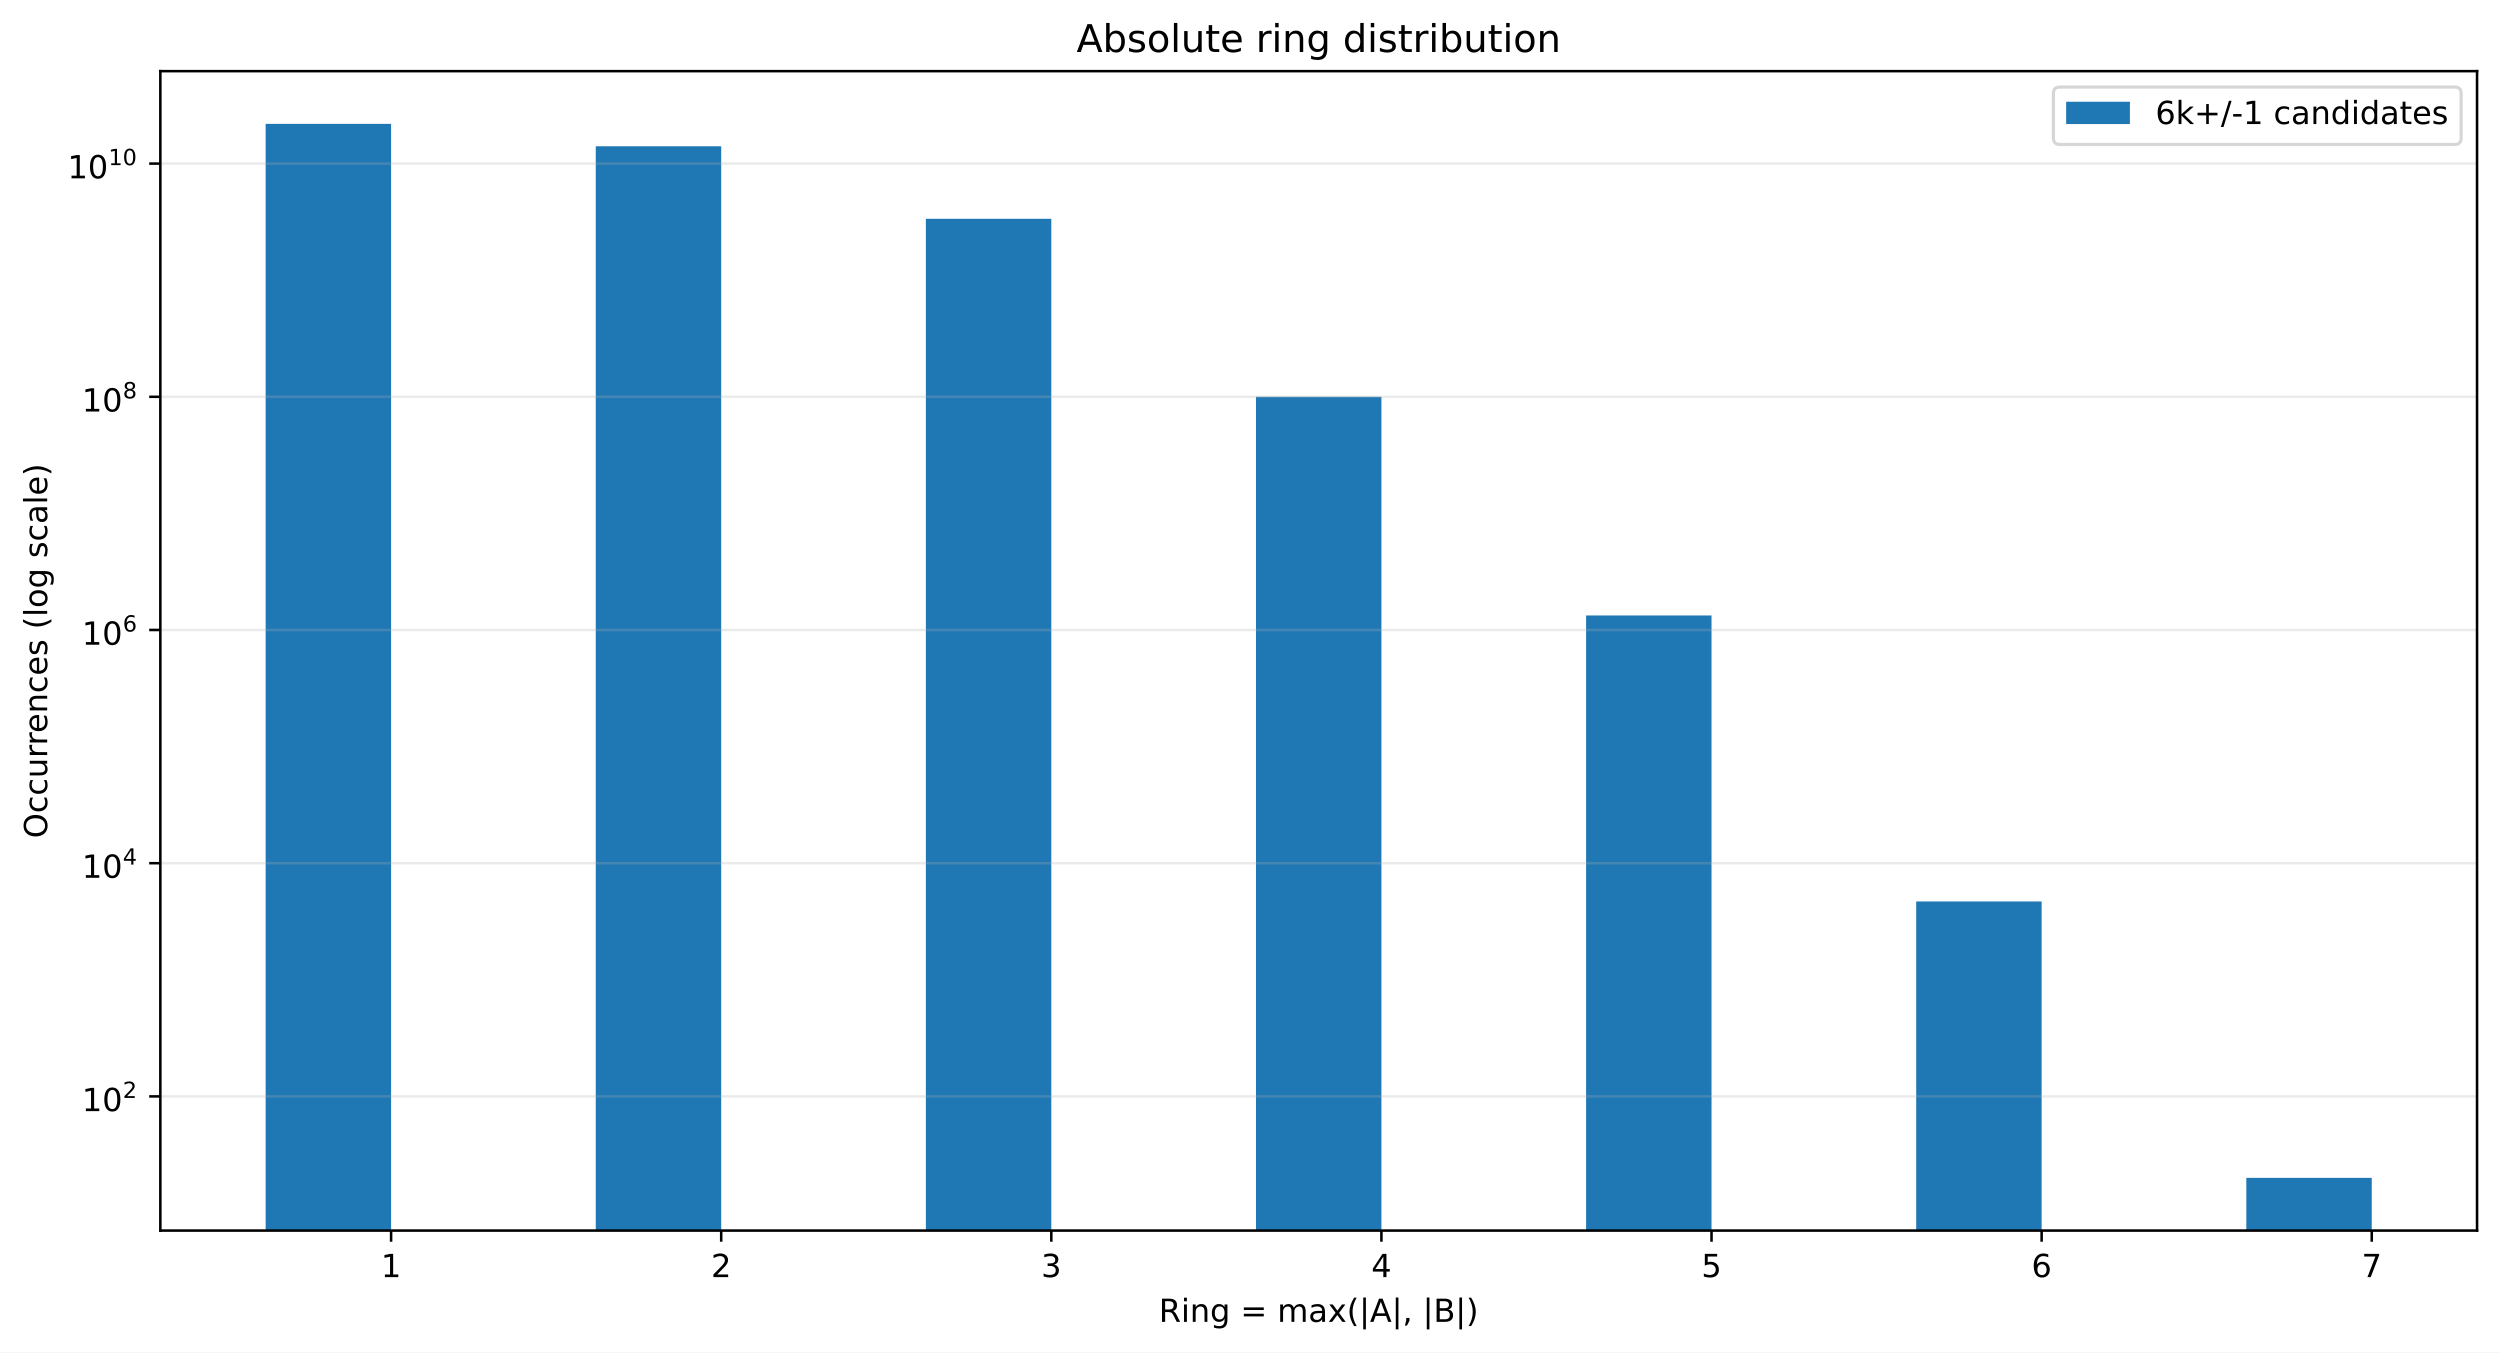
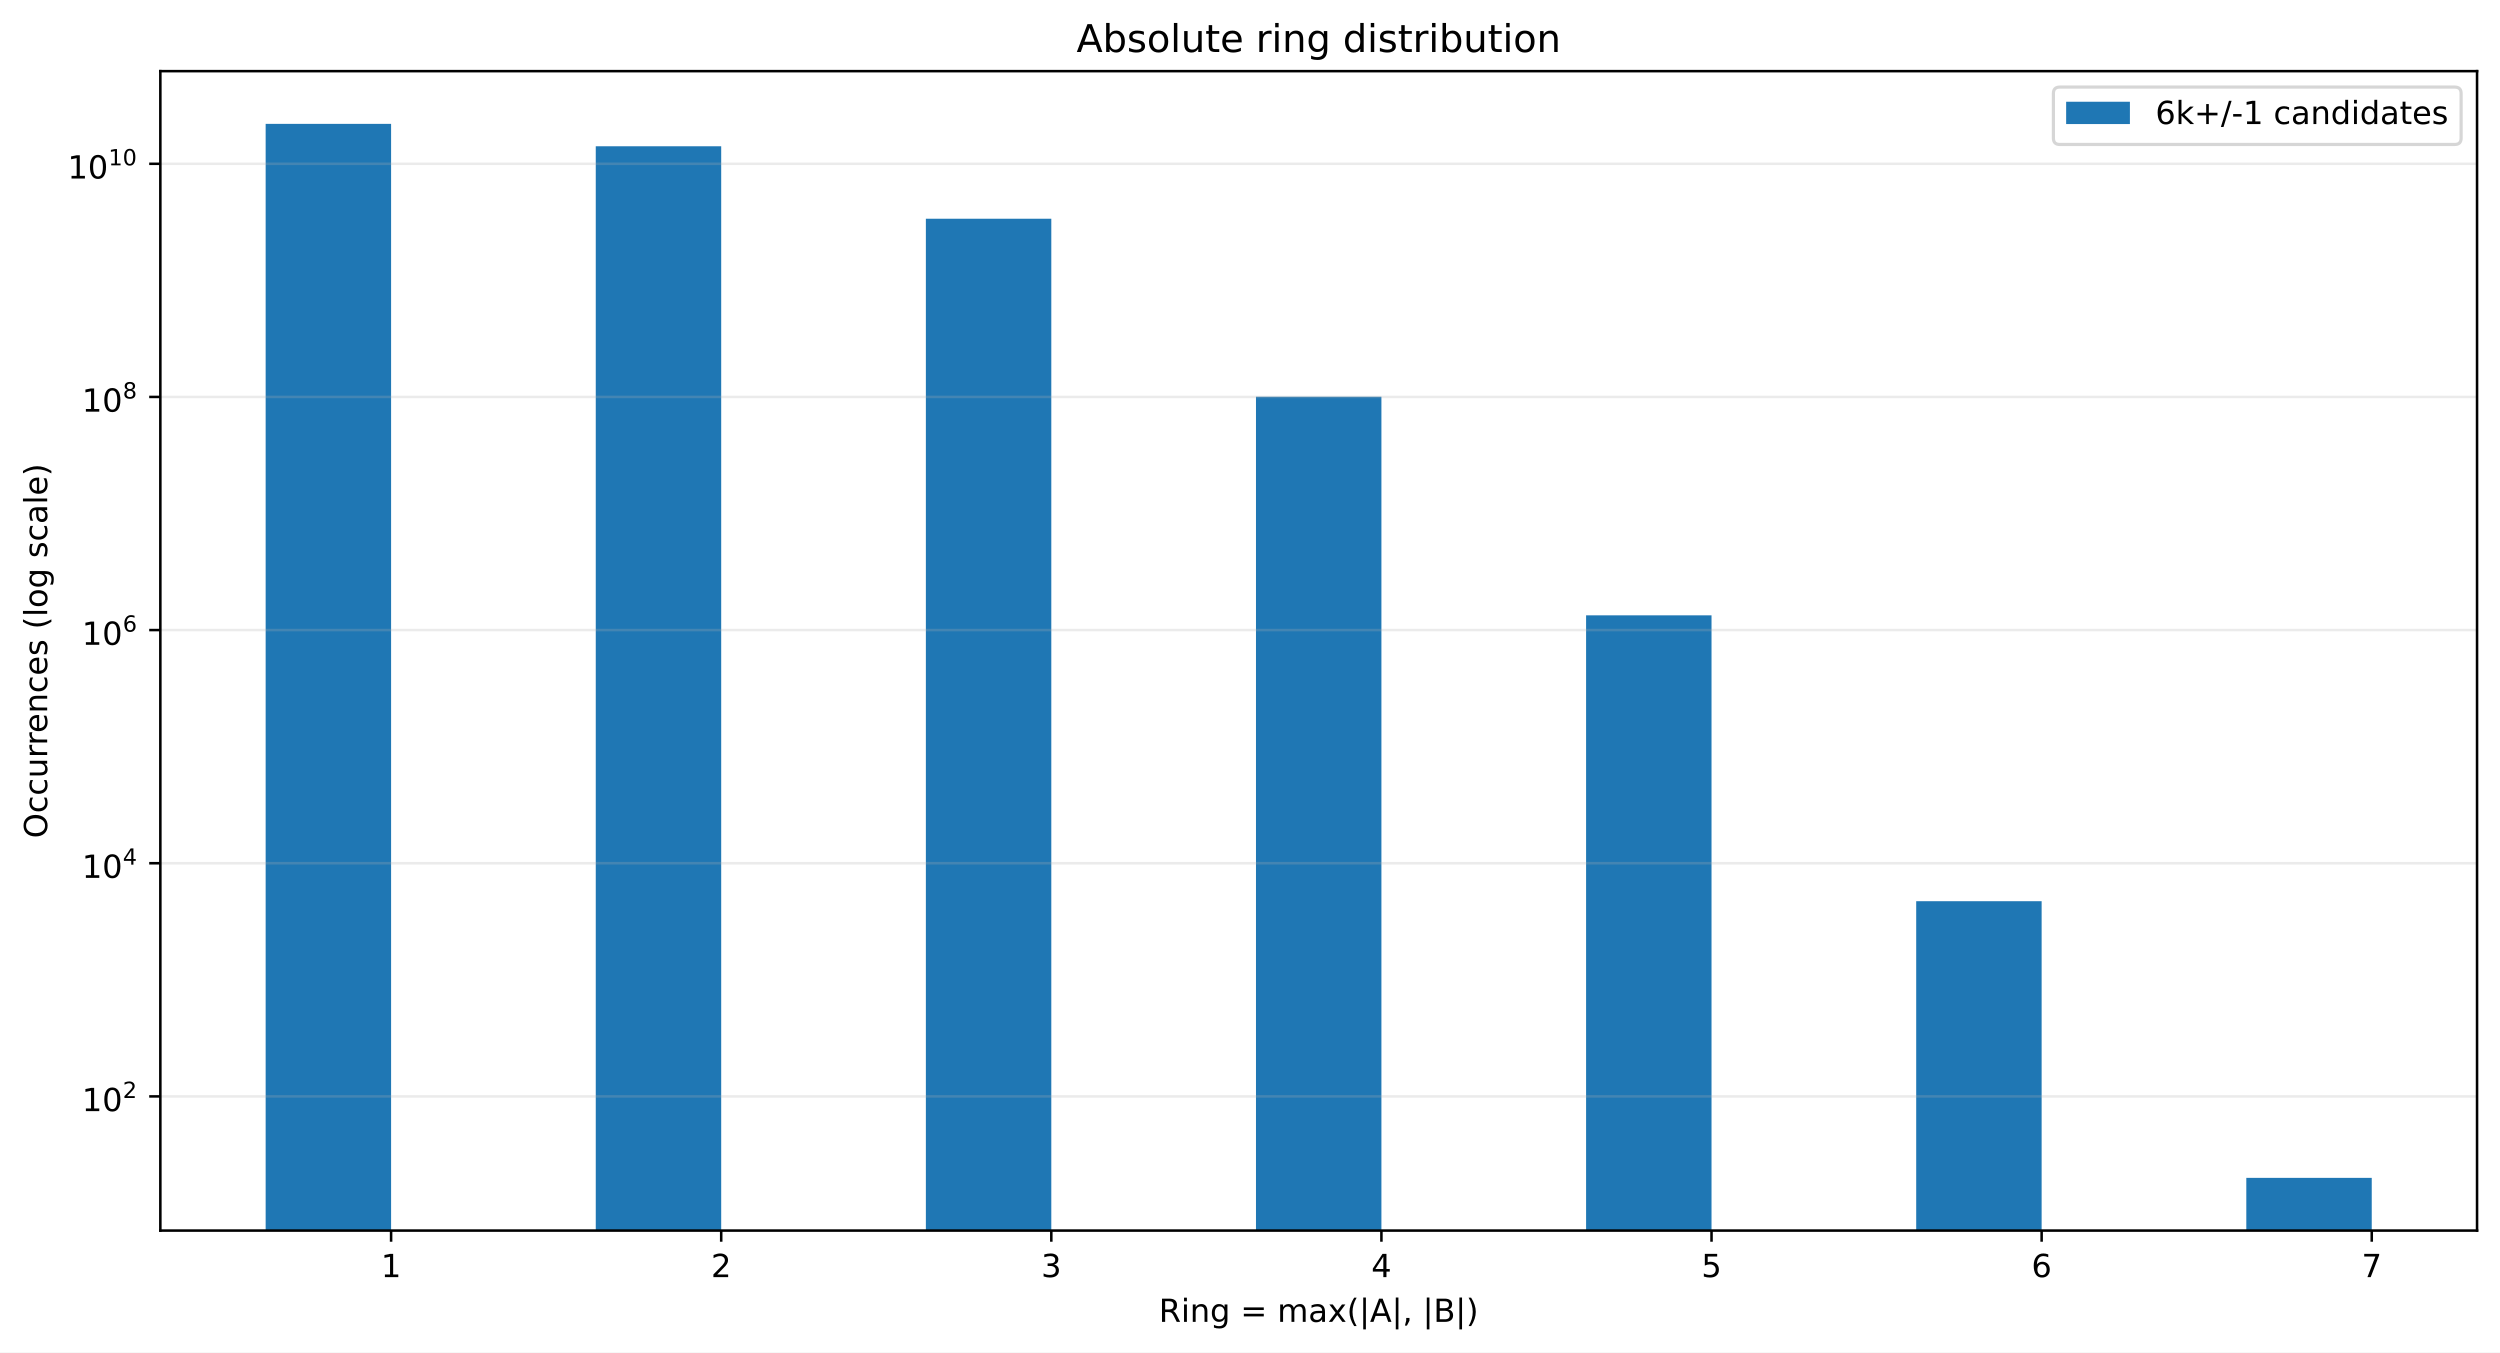
<svg xmlns="http://www.w3.org/2000/svg" xmlns:xlink="http://www.w3.org/1999/xlink" width="784.258pt" height="424.28pt" viewBox="0 0 784.258 424.28" version="1.1">
  <defs>
    <style type="text/css">*{stroke-linejoin: round; stroke-linecap: butt}</style>
  </defs>
  <g id="figure_1">
    <g id="patch_1">
      <path d="M 0 424.28  L 784.258 424.28  L 784.258 0  L 0 0  z " style="fill: #ffffff" />
    </g>
    <g id="axes_1">
      <g id="patch_2">
        <path d="M 50.301 386.036  L 777.058 386.036  L 777.058 22.318  L 50.301 22.318  z " style="fill: #ffffff" />
      </g>
      <g id="patch_3">
-         <path d="M 83.335 36994.843  L 122.687 36994.843  L 122.687 38.851  L 83.335 38.851  z " clip-path="url(#p3f83697d21)" style="fill: #1f77b4" />
+         <path d="M 83.335 36987.705  L 122.687 36987.705  L 122.687 38.851  L 83.335 38.851  z " clip-path="url(#pe55d9a1b47)" style="fill: #1f77b4" />
      </g>
      <g id="patch_4">
-         <path d="M 186.891 36994.843  L 226.243 36994.843  L 226.243 45.891  L 186.891 45.891  z " clip-path="url(#p3f83697d21)" style="fill: #1f77b4" />
+         <path d="M 186.891 36987.705  L 226.243 36987.705  L 226.243 45.89  L 186.891 45.89  z " clip-path="url(#pe55d9a1b47)" style="fill: #1f77b4" />
      </g>
      <g id="patch_5">
-         <path d="M 290.448 36994.843  L 329.799 36994.843  L 329.799 68.631  L 290.448 68.631  z " clip-path="url(#p3f83697d21)" style="fill: #1f77b4" />
+         <path d="M 290.448 36987.705  L 329.799 36987.705  L 329.799 68.625  L 290.448 68.625  z " clip-path="url(#pe55d9a1b47)" style="fill: #1f77b4" />
      </g>
      <g id="patch_6">
-         <path d="M 394.004 36994.843  L 433.355 36994.843  L 433.355 124.469  L 394.004 124.469  z " clip-path="url(#p3f83697d21)" style="fill: #1f77b4" />
+         <path d="M 394.004 36987.705  L 433.355 36987.705  L 433.355 124.452  L 394.004 124.452  z " clip-path="url(#pe55d9a1b47)" style="fill: #1f77b4" />
      </g>
      <g id="patch_7">
-         <path d="M 497.56 36994.843  L 536.912 36994.843  L 536.912 193.07  L 497.56 193.07  z " clip-path="url(#p3f83697d21)" style="fill: #1f77b4" />
+         <path d="M 497.56 36987.705  L 536.912 36987.705  L 536.912 193.041  L 497.56 193.041  z " clip-path="url(#pe55d9a1b47)" style="fill: #1f77b4" />
      </g>
      <g id="patch_8">
-         <path d="M 601.116 36994.843  L 640.468 36994.843  L 640.468 282.785  L 601.116 282.785  z " clip-path="url(#p3f83697d21)" style="fill: #1f77b4" />
+         <path d="M 601.116 36987.705  L 640.468 36987.705  L 640.468 282.704  L 601.116 282.704  z " clip-path="url(#pe55d9a1b47)" style="fill: #1f77b4" />
      </g>
      <g id="patch_9">
-         <path d="M 704.673 36994.843  L 744.024 36994.843  L 744.024 369.503  L 704.673 369.503  z " clip-path="url(#p3f83697d21)" style="fill: #1f77b4" />
+         <path d="M 704.673 36987.705  L 744.024 36987.705  L 744.024 369.503  L 704.673 369.503  z " clip-path="url(#pe55d9a1b47)" style="fill: #1f77b4" />
      </g>
      <g id="matplotlib.axis_1">
        <g id="xtick_1">
          <g id="line2d_1">
            <defs>
-               <path id="m440bbb9c25" d="M 0 0  L 0 3.5  " style="stroke: #000000; stroke-width: 0.8" />
+               <path id="m98abae262b" d="M 0 0  L 0 3.5  " style="stroke: #000000; stroke-width: 0.8" />
            </defs>
            <g>
-               <use xlink:href="#m440bbb9c25" x="122.687" y="386.036" style="stroke: #000000; stroke-width: 0.8" />
+               <use xlink:href="#m98abae262b" x="122.687" y="386.036" style="stroke: #000000; stroke-width: 0.8" />
            </g>
          </g>
          <g id="text_1">
            <g transform="translate(119.5053 400.6334) scale(0.1 -0.1)">
              <defs>
                <path id="DejaVuSans-14" d="M 794 531  L 1825 531  L 1825 4091  L 703 3866  L 703 4441  L 1819 4666  L 2450 4666  L 2450 531  L 3481 531  L 3481 0  L 794 0  L 794 531  z " transform="scale(0.015625)" />
              </defs>
              <use xlink:href="#DejaVuSans-14" />
            </g>
          </g>
        </g>
        <g id="xtick_2">
          <g id="line2d_2">
            <g>
-               <use xlink:href="#m440bbb9c25" x="226.243" y="386.036" style="stroke: #000000; stroke-width: 0.8" />
+               <use xlink:href="#m98abae262b" x="226.243" y="386.036" style="stroke: #000000; stroke-width: 0.8" />
            </g>
          </g>
          <g id="text_2">
            <g transform="translate(223.0616 400.6334) scale(0.1 -0.1)">
              <defs>
                <path id="DejaVuSans-15" d="M 1228 531  L 3431 531  L 3431 0  L 469 0  L 469 531  Q 828 903 1448 1529  Q 2069 2156 2228 2338  Q 2531 2678 2651 2914  Q 2772 3150 2772 3378  Q 2772 3750 2511 3984  Q 2250 4219 1831 4219  Q 1534 4219 1204 4116  Q 875 4013 500 3803  L 500 4441  Q 881 4594 1212 4672  Q 1544 4750 1819 4750  Q 2544 4750 2975 4387  Q 3406 4025 3406 3419  Q 3406 3131 3298 2873  Q 3191 2616 2906 2266  Q 2828 2175 2409 1742  Q 1991 1309 1228 531  z " transform="scale(0.015625)" />
              </defs>
              <use xlink:href="#DejaVuSans-15" />
            </g>
          </g>
        </g>
        <g id="xtick_3">
          <g id="line2d_3">
            <g>
-               <use xlink:href="#m440bbb9c25" x="329.799" y="386.036" style="stroke: #000000; stroke-width: 0.8" />
+               <use xlink:href="#m98abae262b" x="329.799" y="386.036" style="stroke: #000000; stroke-width: 0.8" />
            </g>
          </g>
          <g id="text_3">
            <g transform="translate(326.6178 400.6334) scale(0.1 -0.1)">
              <defs>
                <path id="DejaVuSans-16" d="M 2597 2516  Q 3050 2419 3304 2112  Q 3559 1806 3559 1356  Q 3559 666 3084 287  Q 2609 -91 1734 -91  Q 1441 -91 1130 -33  Q 819 25 488 141  L 488 750  Q 750 597 1062 519  Q 1375 441 1716 441  Q 2309 441 2620 675  Q 2931 909 2931 1356  Q 2931 1769 2642 2001  Q 2353 2234 1838 2234  L 1294 2234  L 1294 2753  L 1863 2753  Q 2328 2753 2575 2939  Q 2822 3125 2822 3475  Q 2822 3834 2567 4026  Q 2313 4219 1838 4219  Q 1578 4219 1281 4162  Q 984 4106 628 3988  L 628 4550  Q 988 4650 1302 4700  Q 1616 4750 1894 4750  Q 2613 4750 3031 4423  Q 3450 4097 3450 3541  Q 3450 3153 3228 2886  Q 3006 2619 2597 2516  z " transform="scale(0.015625)" />
              </defs>
              <use xlink:href="#DejaVuSans-16" />
            </g>
          </g>
        </g>
        <g id="xtick_4">
          <g id="line2d_4">
            <g>
-               <use xlink:href="#m440bbb9c25" x="433.355" y="386.036" style="stroke: #000000; stroke-width: 0.8" />
+               <use xlink:href="#m98abae262b" x="433.355" y="386.036" style="stroke: #000000; stroke-width: 0.8" />
            </g>
          </g>
          <g id="text_4">
            <g transform="translate(430.174 400.6334) scale(0.1 -0.1)">
              <defs>
                <path id="DejaVuSans-17" d="M 2419 4116  L 825 1625  L 2419 1625  L 2419 4116  z M 2253 4666  L 3047 4666  L 3047 1625  L 3713 1625  L 3713 1100  L 3047 1100  L 3047 0  L 2419 0  L 2419 1100  L 313 1100  L 313 1709  L 2253 4666  z " transform="scale(0.015625)" />
              </defs>
              <use xlink:href="#DejaVuSans-17" />
            </g>
          </g>
        </g>
        <g id="xtick_5">
          <g id="line2d_5">
            <g>
-               <use xlink:href="#m440bbb9c25" x="536.912" y="386.036" style="stroke: #000000; stroke-width: 0.8" />
+               <use xlink:href="#m98abae262b" x="536.912" y="386.036" style="stroke: #000000; stroke-width: 0.8" />
            </g>
          </g>
          <g id="text_5">
            <g transform="translate(533.7303 400.6334) scale(0.1 -0.1)">
              <defs>
                <path id="DejaVuSans-18" d="M 691 4666  L 3169 4666  L 3169 4134  L 1269 4134  L 1269 2991  Q 1406 3038 1543 3061  Q 1681 3084 1819 3084  Q 2600 3084 3056 2656  Q 3513 2228 3513 1497  Q 3513 744 3044 326  Q 2575 -91 1722 -91  Q 1428 -91 1123 -41  Q 819 9 494 109  L 494 744  Q 775 591 1075 516  Q 1375 441 1709 441  Q 2250 441 2565 725  Q 2881 1009 2881 1497  Q 2881 1984 2565 2268  Q 2250 2553 1709 2553  Q 1456 2553 1204 2497  Q 953 2441 691 2322  L 691 4666  z " transform="scale(0.015625)" />
              </defs>
              <use xlink:href="#DejaVuSans-18" />
            </g>
          </g>
        </g>
        <g id="xtick_6">
          <g id="line2d_6">
            <g>
-               <use xlink:href="#m440bbb9c25" x="640.468" y="386.036" style="stroke: #000000; stroke-width: 0.8" />
+               <use xlink:href="#m98abae262b" x="640.468" y="386.036" style="stroke: #000000; stroke-width: 0.8" />
            </g>
          </g>
          <g id="text_6">
            <g transform="translate(637.2865 400.6334) scale(0.1 -0.1)">
              <defs>
                <path id="DejaVuSans-19" d="M 2113 2584  Q 1688 2584 1439 2293  Q 1191 2003 1191 1497  Q 1191 994 1439 701  Q 1688 409 2113 409  Q 2538 409 2786 701  Q 3034 994 3034 1497  Q 3034 2003 2786 2293  Q 2538 2584 2113 2584  z M 3366 4563  L 3366 3988  Q 3128 4100 2886 4159  Q 2644 4219 2406 4219  Q 1781 4219 1451 3797  Q 1122 3375 1075 2522  Q 1259 2794 1537 2939  Q 1816 3084 2150 3084  Q 2853 3084 3261 2657  Q 3669 2231 3669 1497  Q 3669 778 3244 343  Q 2819 -91 2113 -91  Q 1303 -91 875 529  Q 447 1150 447 2328  Q 447 3434 972 4092  Q 1497 4750 2381 4750  Q 2619 4750 2861 4703  Q 3103 4656 3366 4563  z " transform="scale(0.015625)" />
              </defs>
              <use xlink:href="#DejaVuSans-19" />
            </g>
          </g>
        </g>
        <g id="xtick_7">
          <g id="line2d_7">
            <g>
-               <use xlink:href="#m440bbb9c25" x="744.024" y="386.036" style="stroke: #000000; stroke-width: 0.8" />
+               <use xlink:href="#m98abae262b" x="744.024" y="386.036" style="stroke: #000000; stroke-width: 0.8" />
            </g>
          </g>
          <g id="text_7">
            <g transform="translate(740.8427 400.6334) scale(0.1 -0.1)">
              <defs>
                <path id="DejaVuSans-1a" d="M 525 4666  L 3525 4666  L 3525 4397  L 1831 0  L 1172 0  L 2766 4134  L 525 4134  L 525 4666  z " transform="scale(0.015625)" />
              </defs>
              <use xlink:href="#DejaVuSans-1a" />
            </g>
          </g>
        </g>
        <g id="text_8">
          <g transform="translate(363.5437 414.678) scale(0.1 -0.1)">
            <defs>
              <path id="DejaVuSans-35" d="M 2841 2188  Q 3044 2119 3236 1894  Q 3428 1669 3622 1275  L 4263 0  L 3584 0  L 2988 1197  Q 2756 1666 2539 1819  Q 2322 1972 1947 1972  L 1259 1972  L 1259 0  L 628 0  L 628 4666  L 2053 4666  Q 2853 4666 3247 4331  Q 3641 3997 3641 3322  Q 3641 2881 3436 2590  Q 3231 2300 2841 2188  z M 1259 4147  L 1259 2491  L 2053 2491  Q 2509 2491 2742 2702  Q 2975 2913 2975 3322  Q 2975 3731 2742 3939  Q 2509 4147 2053 4147  L 1259 4147  z " transform="scale(0.015625)" />
              <path id="DejaVuSans-4c" d="M 603 3500  L 1178 3500  L 1178 0  L 603 0  L 603 3500  z M 603 4863  L 1178 4863  L 1178 4134  L 603 4134  L 603 4863  z " transform="scale(0.015625)" />
              <path id="DejaVuSans-51" d="M 3513 2113  L 3513 0  L 2938 0  L 2938 2094  Q 2938 2591 2744 2837  Q 2550 3084 2163 3084  Q 1697 3084 1428 2787  Q 1159 2491 1159 1978  L 1159 0  L 581 0  L 581 3500  L 1159 3500  L 1159 2956  Q 1366 3272 1645 3428  Q 1925 3584 2291 3584  Q 2894 3584 3203 3211  Q 3513 2838 3513 2113  z " transform="scale(0.015625)" />
              <path id="DejaVuSans-4a" d="M 2906 1791  Q 2906 2416 2648 2759  Q 2391 3103 1925 3103  Q 1463 3103 1205 2759  Q 947 2416 947 1791  Q 947 1169 1205 825  Q 1463 481 1925 481  Q 2391 481 2648 825  Q 2906 1169 2906 1791  z M 3481 434  Q 3481 -459 3084 -895  Q 2688 -1331 1869 -1331  Q 1566 -1331 1297 -1286  Q 1028 -1241 775 -1147  L 775 -588  Q 1028 -725 1275 -790  Q 1522 -856 1778 -856  Q 2344 -856 2625 -561  Q 2906 -266 2906 331  L 2906 616  Q 2728 306 2450 153  Q 2172 0 1784 0  Q 1141 0 747 490  Q 353 981 353 1791  Q 353 2603 747 3093  Q 1141 3584 1784 3584  Q 2172 3584 2450 3431  Q 2728 3278 2906 2969  L 2906 3500  L 3481 3500  L 3481 434  z " transform="scale(0.015625)" />
              <path id="DejaVuSans-3" transform="scale(0.015625)" />
              <path id="DejaVuSans-20" d="M 678 2906  L 4684 2906  L 4684 2381  L 678 2381  L 678 2906  z M 678 1631  L 4684 1631  L 4684 1100  L 678 1100  L 678 1631  z " transform="scale(0.015625)" />
              <path id="DejaVuSans-50" d="M 3328 2828  Q 3544 3216 3844 3400  Q 4144 3584 4550 3584  Q 5097 3584 5394 3201  Q 5691 2819 5691 2113  L 5691 0  L 5113 0  L 5113 2094  Q 5113 2597 4934 2840  Q 4756 3084 4391 3084  Q 3944 3084 3684 2787  Q 3425 2491 3425 1978  L 3425 0  L 2847 0  L 2847 2094  Q 2847 2600 2669 2842  Q 2491 3084 2119 3084  Q 1678 3084 1418 2786  Q 1159 2488 1159 1978  L 1159 0  L 581 0  L 581 3500  L 1159 3500  L 1159 2956  Q 1356 3278 1631 3431  Q 1906 3584 2284 3584  Q 2666 3584 2933 3390  Q 3200 3197 3328 2828  z " transform="scale(0.015625)" />
              <path id="DejaVuSans-44" d="M 2194 1759  Q 1497 1759 1228 1600  Q 959 1441 959 1056  Q 959 750 1161 570  Q 1363 391 1709 391  Q 2188 391 2477 730  Q 2766 1069 2766 1631  L 2766 1759  L 2194 1759  z M 3341 1997  L 3341 0  L 2766 0  L 2766 531  Q 2569 213 2275 61  Q 1981 -91 1556 -91  Q 1019 -91 701 211  Q 384 513 384 1019  Q 384 1609 779 1909  Q 1175 2209 1959 2209  L 2766 2209  L 2766 2266  Q 2766 2663 2505 2880  Q 2244 3097 1772 3097  Q 1472 3097 1187 3025  Q 903 2953 641 2809  L 641 3341  Q 956 3463 1253 3523  Q 1550 3584 1831 3584  Q 2591 3584 2966 3190  Q 3341 2797 3341 1997  z " transform="scale(0.015625)" />
              <path id="DejaVuSans-5b" d="M 3513 3500  L 2247 1797  L 3578 0  L 2900 0  L 1881 1375  L 863 0  L 184 0  L 1544 1831  L 300 3500  L 978 3500  L 1906 2253  L 2834 3500  L 3513 3500  z " transform="scale(0.015625)" />
              <path id="DejaVuSans-b" d="M 1984 4856  Q 1566 4138 1362 3434  Q 1159 2731 1159 2009  Q 1159 1288 1364 580  Q 1569 -128 1984 -844  L 1484 -844  Q 1016 -109 783 600  Q 550 1309 550 2009  Q 550 2706 781 3412  Q 1013 4119 1484 4856  L 1984 4856  z " transform="scale(0.015625)" />
              <path id="DejaVuSans-5f" d="M 1344 4891  L 1344 -1509  L 813 -1509  L 813 4891  L 1344 4891  z " transform="scale(0.015625)" />
              <path id="DejaVuSans-24" d="M 2188 4044  L 1331 1722  L 3047 1722  L 2188 4044  z M 1831 4666  L 2547 4666  L 4325 0  L 3669 0  L 3244 1197  L 1141 1197  L 716 0  L 50 0  L 1831 4666  z " transform="scale(0.015625)" />
              <path id="DejaVuSans-f" d="M 750 794  L 1409 794  L 1409 256  L 897 -744  L 494 -744  L 750 256  L 750 794  z " transform="scale(0.015625)" />
              <path id="DejaVuSans-25" d="M 1259 2228  L 1259 519  L 2272 519  Q 2781 519 3026 730  Q 3272 941 3272 1375  Q 3272 1813 3026 2020  Q 2781 2228 2272 2228  L 1259 2228  z M 1259 4147  L 1259 2741  L 2194 2741  Q 2656 2741 2882 2914  Q 3109 3088 3109 3444  Q 3109 3797 2882 3972  Q 2656 4147 2194 4147  L 1259 4147  z M 628 4666  L 2241 4666  Q 2963 4666 3353 4366  Q 3744 4066 3744 3513  Q 3744 3084 3544 2831  Q 3344 2578 2956 2516  Q 3422 2416 3680 2098  Q 3938 1781 3938 1306  Q 3938 681 3513 340  Q 3088 0 2303 0  L 628 0  L 628 4666  z " transform="scale(0.015625)" />
              <path id="DejaVuSans-c" d="M 513 4856  L 1013 4856  Q 1481 4119 1714 3412  Q 1947 2706 1947 2009  Q 1947 1309 1714 600  Q 1481 -109 1013 -844  L 513 -844  Q 928 -128 1133 580  Q 1338 1288 1338 2009  Q 1338 2731 1133 3434  Q 928 4138 513 4856  z " transform="scale(0.015625)" />
            </defs>
            <use xlink:href="#DejaVuSans-35" />
            <use xlink:href="#DejaVuSans-4c" transform="translate(69.48438 0)" />
            <use xlink:href="#DejaVuSans-51" transform="translate(97.26562 0)" />
            <use xlink:href="#DejaVuSans-4a" transform="translate(160.6406 0)" />
            <use xlink:href="#DejaVuSans-3" transform="translate(224.125 0)" />
            <use xlink:href="#DejaVuSans-20" transform="translate(255.9062 0)" />
            <use xlink:href="#DejaVuSans-3" transform="translate(339.7031 0)" />
            <use xlink:href="#DejaVuSans-50" transform="translate(371.4844 0)" />
            <use xlink:href="#DejaVuSans-44" transform="translate(468.8906 0)" />
            <use xlink:href="#DejaVuSans-5b" transform="translate(530.1719 0)" />
            <use xlink:href="#DejaVuSans-b" transform="translate(589.3594 0)" />
            <use xlink:href="#DejaVuSans-5f" transform="translate(628.375 0)" />
            <use xlink:href="#DejaVuSans-24" transform="translate(662.0625 0)" />
            <use xlink:href="#DejaVuSans-5f" transform="translate(730.4688 0)" />
            <use xlink:href="#DejaVuSans-f" transform="translate(764.1562 0)" />
            <use xlink:href="#DejaVuSans-3" transform="translate(795.9375 0)" />
            <use xlink:href="#DejaVuSans-5f" transform="translate(827.7188 0)" />
            <use xlink:href="#DejaVuSans-25" transform="translate(861.4062 0)" />
            <use xlink:href="#DejaVuSans-5f" transform="translate(930.0156 0)" />
            <use xlink:href="#DejaVuSans-c" transform="translate(963.7031 0)" />
          </g>
        </g>
      </g>
      <g id="matplotlib.axis_2">
        <g id="ytick_1">
          <g id="line2d_8">
-             <path d="M 50.301 343.936  L 777.058 343.936  " clip-path="url(#p3f83697d21)" style="fill: none; stroke: #b0b0b0; stroke-opacity: 0.25; stroke-width: 0.8; stroke-linecap: square" />
+             <path d="M 50.301 343.941  L 777.058 343.941  " clip-path="url(#pe55d9a1b47)" style="fill: none; stroke: #b0b0b0; stroke-opacity: 0.25; stroke-width: 0.8; stroke-linecap: square" />
          </g>
          <g id="line2d_9">
            <defs>
-               <path id="m7020643a45" d="M 0 0  L -3.5 0  " style="stroke: #000000; stroke-width: 0.8" />
+               <path id="mfa5c090783" d="M 0 0  L -3.5 0  " style="stroke: #000000; stroke-width: 0.8" />
            </defs>
            <g>
-               <use xlink:href="#m7020643a45" x="50.301" y="343.936" style="stroke: #000000; stroke-width: 0.8" />
+               <use xlink:href="#mfa5c090783" x="50.301" y="343.941" style="stroke: #000000; stroke-width: 0.8" />
            </g>
          </g>
          <g id="text_9">
-             <g transform="translate(25.70078 348.6364) scale(0.1 -0.1)">
+             <g transform="translate(25.70078 348.6414) scale(0.1 -0.1)">
              <defs>
                <path id="DejaVuSans-13" d="M 2034 4250  Q 1547 4250 1301 3770  Q 1056 3291 1056 2328  Q 1056 1369 1301 889  Q 1547 409 2034 409  Q 2525 409 2770 889  Q 3016 1369 3016 2328  Q 3016 3291 2770 3770  Q 2525 4250 2034 4250  z M 2034 4750  Q 2819 4750 3233 4129  Q 3647 3509 3647 2328  Q 3647 1150 3233 529  Q 2819 -91 2034 -91  Q 1250 -91 836 529  Q 422 1150 422 2328  Q 422 3509 836 4129  Q 1250 4750 2034 4750  z " transform="scale(0.015625)" />
              </defs>
              <use xlink:href="#DejaVuSans-14" transform="translate(0 0.746875)" />
              <use xlink:href="#DejaVuSans-13" transform="translate(63.62305 0.746875)" />
              <use xlink:href="#DejaVuSans-15" transform="translate(128.2031 42.04688) scale(0.7)" />
            </g>
          </g>
        </g>
        <g id="ytick_2">
          <g id="line2d_10">
-             <path d="M 50.301 270.781  L 777.058 270.781  " clip-path="url(#p3f83697d21)" style="fill: none; stroke: #b0b0b0; stroke-opacity: 0.25; stroke-width: 0.8; stroke-linecap: square" />
+             <path d="M 50.301 270.8  L 777.058 270.8  " clip-path="url(#pe55d9a1b47)" style="fill: none; stroke: #b0b0b0; stroke-opacity: 0.25; stroke-width: 0.8; stroke-linecap: square" />
          </g>
          <g id="line2d_11">
            <g>
-               <use xlink:href="#m7020643a45" x="50.301" y="270.781" style="stroke: #000000; stroke-width: 0.8" />
+               <use xlink:href="#mfa5c090783" x="50.301" y="270.8" style="stroke: #000000; stroke-width: 0.8" />
            </g>
          </g>
          <g id="text_10">
-             <g transform="translate(25.70078 275.4309) scale(0.1 -0.1)">
+             <g transform="translate(25.70078 275.4501) scale(0.1 -0.1)">
              <use xlink:href="#DejaVuSans-14" transform="translate(0 0.665625)" />
              <use xlink:href="#DejaVuSans-13" transform="translate(63.62305 0.665625)" />
              <use xlink:href="#DejaVuSans-17" transform="translate(128.2031 41.96563) scale(0.7)" />
            </g>
          </g>
        </g>
        <g id="ytick_3">
          <g id="line2d_12">
-             <path d="M 50.301 197.625  L 777.058 197.625  " clip-path="url(#p3f83697d21)" style="fill: none; stroke: #b0b0b0; stroke-opacity: 0.25; stroke-width: 0.8; stroke-linecap: square" />
+             <path d="M 50.301 197.659  L 777.058 197.659  " clip-path="url(#pe55d9a1b47)" style="fill: none; stroke: #b0b0b0; stroke-opacity: 0.25; stroke-width: 0.8; stroke-linecap: square" />
          </g>
          <g id="line2d_13">
            <g>
-               <use xlink:href="#m7020643a45" x="50.301" y="197.625" style="stroke: #000000; stroke-width: 0.8" />
+               <use xlink:href="#mfa5c090783" x="50.301" y="197.659" style="stroke: #000000; stroke-width: 0.8" />
            </g>
          </g>
          <g id="text_11">
-             <g transform="translate(25.70078 202.3254) scale(0.1 -0.1)">
+             <g transform="translate(25.70078 202.3589) scale(0.1 -0.1)">
              <use xlink:href="#DejaVuSans-14" transform="translate(0 0.746875)" />
              <use xlink:href="#DejaVuSans-13" transform="translate(63.62305 0.746875)" />
              <use xlink:href="#DejaVuSans-19" transform="translate(128.2031 42.04688) scale(0.7)" />
            </g>
          </g>
        </g>
        <g id="ytick_4">
          <g id="line2d_14">
-             <path d="M 50.301 124.47  L 777.058 124.47  " clip-path="url(#p3f83697d21)" style="fill: none; stroke: #b0b0b0; stroke-opacity: 0.25; stroke-width: 0.8; stroke-linecap: square" />
+             <path d="M 50.301 124.518  L 777.058 124.518  " clip-path="url(#pe55d9a1b47)" style="fill: none; stroke: #b0b0b0; stroke-opacity: 0.25; stroke-width: 0.8; stroke-linecap: square" />
          </g>
          <g id="line2d_15">
            <g>
-               <use xlink:href="#m7020643a45" x="50.301" y="124.47" style="stroke: #000000; stroke-width: 0.8" />
+               <use xlink:href="#mfa5c090783" x="50.301" y="124.518" style="stroke: #000000; stroke-width: 0.8" />
            </g>
          </g>
          <g id="text_12">
-             <g transform="translate(25.70078 129.1699) scale(0.1 -0.1)">
+             <g transform="translate(25.70078 129.2177) scale(0.1 -0.1)">
              <defs>
                <path id="DejaVuSans-1b" d="M 2034 2216  Q 1584 2216 1326 1975  Q 1069 1734 1069 1313  Q 1069 891 1326 650  Q 1584 409 2034 409  Q 2484 409 2743 651  Q 3003 894 3003 1313  Q 3003 1734 2745 1975  Q 2488 2216 2034 2216  z M 1403 2484  Q 997 2584 770 2862  Q 544 3141 544 3541  Q 544 4100 942 4425  Q 1341 4750 2034 4750  Q 2731 4750 3128 4425  Q 3525 4100 3525 3541  Q 3525 3141 3298 2862  Q 3072 2584 2669 2484  Q 3125 2378 3379 2068  Q 3634 1759 3634 1313  Q 3634 634 3220 271  Q 2806 -91 2034 -91  Q 1263 -91 848 271  Q 434 634 434 1313  Q 434 1759 690 2068  Q 947 2378 1403 2484  z M 1172 3481  Q 1172 3119 1398 2916  Q 1625 2713 2034 2713  Q 2441 2713 2670 2916  Q 2900 3119 2900 3481  Q 2900 3844 2670 4047  Q 2441 4250 2034 4250  Q 1625 4250 1398 4047  Q 1172 3844 1172 3481  z " transform="scale(0.015625)" />
              </defs>
              <use xlink:href="#DejaVuSans-14" transform="translate(0 0.746875)" />
              <use xlink:href="#DejaVuSans-13" transform="translate(63.62305 0.746875)" />
              <use xlink:href="#DejaVuSans-1b" transform="translate(128.2031 42.04688) scale(0.7)" />
            </g>
          </g>
        </g>
        <g id="ytick_5">
          <g id="line2d_16">
-             <path d="M 50.301 51.314  L 777.058 51.314  " clip-path="url(#p3f83697d21)" style="fill: none; stroke: #b0b0b0; stroke-opacity: 0.25; stroke-width: 0.8; stroke-linecap: square" />
+             <path d="M 50.301 51.376  L 777.058 51.376  " clip-path="url(#pe55d9a1b47)" style="fill: none; stroke: #b0b0b0; stroke-opacity: 0.25; stroke-width: 0.8; stroke-linecap: square" />
          </g>
          <g id="line2d_17">
            <g>
-               <use xlink:href="#m7020643a45" x="50.301" y="51.314" style="stroke: #000000; stroke-width: 0.8" />
+               <use xlink:href="#mfa5c090783" x="50.301" y="51.376" style="stroke: #000000; stroke-width: 0.8" />
            </g>
          </g>
          <g id="text_13">
-             <g transform="translate(21.20078 56.0144) scale(0.1 -0.1)">
+             <g transform="translate(21.20078 56.07642) scale(0.1 -0.1)">
              <use xlink:href="#DejaVuSans-14" transform="translate(0 0.746875)" />
              <use xlink:href="#DejaVuSans-13" transform="translate(63.62305 0.746875)" />
              <use xlink:href="#DejaVuSans-14" transform="translate(128.2031 42.04688) scale(0.7)" />
              <use xlink:href="#DejaVuSans-13" transform="translate(172.7393 42.04688) scale(0.7)" />
            </g>
          </g>
        </g>
        <g id="text_14">
          <g transform="translate(14.79844 262.9551) rotate(-90) scale(0.1 -0.1)">
            <defs>
              <path id="DejaVuSans-32" d="M 2522 4238  Q 1834 4238 1429 3725  Q 1025 3213 1025 2328  Q 1025 1447 1429 934  Q 1834 422 2522 422  Q 3209 422 3611 934  Q 4013 1447 4013 2328  Q 4013 3213 3611 3725  Q 3209 4238 2522 4238  z M 2522 4750  Q 3503 4750 4090 4092  Q 4678 3434 4678 2328  Q 4678 1225 4090 567  Q 3503 -91 2522 -91  Q 1538 -91 948 565  Q 359 1222 359 2328  Q 359 3434 948 4092  Q 1538 4750 2522 4750  z " transform="scale(0.015625)" />
              <path id="DejaVuSans-46" d="M 3122 3366  L 3122 2828  Q 2878 2963 2633 3030  Q 2388 3097 2138 3097  Q 1578 3097 1268 2742  Q 959 2388 959 1747  Q 959 1106 1268 751  Q 1578 397 2138 397  Q 2388 397 2633 464  Q 2878 531 3122 666  L 3122 134  Q 2881 22 2623 -34  Q 2366 -91 2075 -91  Q 1284 -91 818 406  Q 353 903 353 1747  Q 353 2603 823 3093  Q 1294 3584 2113 3584  Q 2378 3584 2631 3529  Q 2884 3475 3122 3366  z " transform="scale(0.015625)" />
              <path id="DejaVuSans-58" d="M 544 1381  L 544 3500  L 1119 3500  L 1119 1403  Q 1119 906 1312 657  Q 1506 409 1894 409  Q 2359 409 2629 706  Q 2900 1003 2900 1516  L 2900 3500  L 3475 3500  L 3475 0  L 2900 0  L 2900 538  Q 2691 219 2414 64  Q 2138 -91 1772 -91  Q 1169 -91 856 284  Q 544 659 544 1381  z M 1991 3584  L 1991 3584  z " transform="scale(0.015625)" />
              <path id="DejaVuSans-55" d="M 2631 2963  Q 2534 3019 2420 3045  Q 2306 3072 2169 3072  Q 1681 3072 1420 2755  Q 1159 2438 1159 1844  L 1159 0  L 581 0  L 581 3500  L 1159 3500  L 1159 2956  Q 1341 3275 1631 3429  Q 1922 3584 2338 3584  Q 2397 3584 2469 3576  Q 2541 3569 2628 3553  L 2631 2963  z " transform="scale(0.015625)" />
              <path id="DejaVuSans-48" d="M 3597 1894  L 3597 1613  L 953 1613  Q 991 1019 1311 708  Q 1631 397 2203 397  Q 2534 397 2845 478  Q 3156 559 3463 722  L 3463 178  Q 3153 47 2828 -22  Q 2503 -91 2169 -91  Q 1331 -91 842 396  Q 353 884 353 1716  Q 353 2575 817 3079  Q 1281 3584 2069 3584  Q 2775 3584 3186 3129  Q 3597 2675 3597 1894  z M 3022 2063  Q 3016 2534 2758 2815  Q 2500 3097 2075 3097  Q 1594 3097 1305 2825  Q 1016 2553 972 2059  L 3022 2063  z " transform="scale(0.015625)" />
              <path id="DejaVuSans-56" d="M 2834 3397  L 2834 2853  Q 2591 2978 2328 3040  Q 2066 3103 1784 3103  Q 1356 3103 1142 2972  Q 928 2841 928 2578  Q 928 2378 1081 2264  Q 1234 2150 1697 2047  L 1894 2003  Q 2506 1872 2764 1633  Q 3022 1394 3022 966  Q 3022 478 2636 193  Q 2250 -91 1575 -91  Q 1294 -91 989 -36  Q 684 19 347 128  L 347 722  Q 666 556 975 473  Q 1284 391 1588 391  Q 1994 391 2212 530  Q 2431 669 2431 922  Q 2431 1156 2273 1281  Q 2116 1406 1581 1522  L 1381 1569  Q 847 1681 609 1914  Q 372 2147 372 2553  Q 372 3047 722 3315  Q 1072 3584 1716 3584  Q 2034 3584 2315 3537  Q 2597 3491 2834 3397  z " transform="scale(0.015625)" />
              <path id="DejaVuSans-4f" d="M 603 4863  L 1178 4863  L 1178 0  L 603 0  L 603 4863  z " transform="scale(0.015625)" />
              <path id="DejaVuSans-52" d="M 1959 3097  Q 1497 3097 1228 2736  Q 959 2375 959 1747  Q 959 1119 1226 758  Q 1494 397 1959 397  Q 2419 397 2687 759  Q 2956 1122 2956 1747  Q 2956 2369 2687 2733  Q 2419 3097 1959 3097  z M 1959 3584  Q 2709 3584 3137 3096  Q 3566 2609 3566 1747  Q 3566 888 3137 398  Q 2709 -91 1959 -91  Q 1206 -91 779 398  Q 353 888 353 1747  Q 353 2609 779 3096  Q 1206 3584 1959 3584  z " transform="scale(0.015625)" />
            </defs>
            <use xlink:href="#DejaVuSans-32" />
            <use xlink:href="#DejaVuSans-46" transform="translate(78.71875 0)" />
            <use xlink:href="#DejaVuSans-46" transform="translate(133.7031 0)" />
            <use xlink:href="#DejaVuSans-58" transform="translate(188.6875 0)" />
            <use xlink:href="#DejaVuSans-55" transform="translate(252.0625 0)" />
            <use xlink:href="#DejaVuSans-55" transform="translate(291.4219 0)" />
            <use xlink:href="#DejaVuSans-48" transform="translate(330.3281 0)" />
            <use xlink:href="#DejaVuSans-51" transform="translate(391.8594 0)" />
            <use xlink:href="#DejaVuSans-46" transform="translate(455.2344 0)" />
            <use xlink:href="#DejaVuSans-48" transform="translate(510.2188 0)" />
            <use xlink:href="#DejaVuSans-56" transform="translate(571.75 0)" />
            <use xlink:href="#DejaVuSans-3" transform="translate(623.8438 0)" />
            <use xlink:href="#DejaVuSans-b" transform="translate(655.625 0)" />
            <use xlink:href="#DejaVuSans-4f" transform="translate(694.6406 0)" />
            <use xlink:href="#DejaVuSans-52" transform="translate(722.4219 0)" />
            <use xlink:href="#DejaVuSans-4a" transform="translate(783.6094 0)" />
            <use xlink:href="#DejaVuSans-3" transform="translate(847.0938 0)" />
            <use xlink:href="#DejaVuSans-56" transform="translate(878.875 0)" />
            <use xlink:href="#DejaVuSans-46" transform="translate(930.9688 0)" />
            <use xlink:href="#DejaVuSans-44" transform="translate(985.9531 0)" />
            <use xlink:href="#DejaVuSans-4f" transform="translate(1047.234 0)" />
            <use xlink:href="#DejaVuSans-48" transform="translate(1075.016 0)" />
            <use xlink:href="#DejaVuSans-c" transform="translate(1136.547 0)" />
          </g>
        </g>
      </g>
      <g id="patch_10">
        <path d="M 50.301 386.036  L 50.301 22.318  " style="fill: none; stroke: #000000; stroke-width: 0.8; stroke-linejoin: miter; stroke-linecap: square" />
      </g>
      <g id="patch_11">
        <path d="M 777.058 386.036  L 777.058 22.318  " style="fill: none; stroke: #000000; stroke-width: 0.8; stroke-linejoin: miter; stroke-linecap: square" />
      </g>
      <g id="patch_12">
        <path d="M 50.301 386.036  L 777.058 386.036  " style="fill: none; stroke: #000000; stroke-width: 0.8; stroke-linejoin: miter; stroke-linecap: square" />
      </g>
      <g id="patch_13">
        <path d="M 50.301 22.318  L 777.058 22.318  " style="fill: none; stroke: #000000; stroke-width: 0.8; stroke-linejoin: miter; stroke-linecap: square" />
      </g>
      <g id="text_15">
        <g transform="translate(337.7055 16.31812) scale(0.12 -0.12)">
          <defs>
            <path id="DejaVuSans-45" d="M 3116 1747  Q 3116 2381 2855 2742  Q 2594 3103 2138 3103  Q 1681 3103 1420 2742  Q 1159 2381 1159 1747  Q 1159 1113 1420 752  Q 1681 391 2138 391  Q 2594 391 2855 752  Q 3116 1113 3116 1747  z M 1159 2969  Q 1341 3281 1617 3432  Q 1894 3584 2278 3584  Q 2916 3584 3314 3078  Q 3713 2572 3713 1747  Q 3713 922 3314 415  Q 2916 -91 2278 -91  Q 1894 -91 1617 61  Q 1341 213 1159 525  L 1159 0  L 581 0  L 581 4863  L 1159 4863  L 1159 2969  z " transform="scale(0.015625)" />
            <path id="DejaVuSans-57" d="M 1172 4494  L 1172 3500  L 2356 3500  L 2356 3053  L 1172 3053  L 1172 1153  Q 1172 725 1289 603  Q 1406 481 1766 481  L 2356 481  L 2356 0  L 1766 0  Q 1100 0 847 248  Q 594 497 594 1153  L 594 3053  L 172 3053  L 172 3500  L 594 3500  L 594 4494  L 1172 4494  z " transform="scale(0.015625)" />
            <path id="DejaVuSans-47" d="M 2906 2969  L 2906 4863  L 3481 4863  L 3481 0  L 2906 0  L 2906 525  Q 2725 213 2448 61  Q 2172 -91 1784 -91  Q 1150 -91 751 415  Q 353 922 353 1747  Q 353 2572 751 3078  Q 1150 3584 1784 3584  Q 2172 3584 2448 3432  Q 2725 3281 2906 2969  z M 947 1747  Q 947 1113 1208 752  Q 1469 391 1925 391  Q 2381 391 2643 752  Q 2906 1113 2906 1747  Q 2906 2381 2643 2742  Q 2381 3103 1925 3103  Q 1469 3103 1208 2742  Q 947 2381 947 1747  z " transform="scale(0.015625)" />
          </defs>
          <use xlink:href="#DejaVuSans-24" />
          <use xlink:href="#DejaVuSans-45" transform="translate(68.40625 0)" />
          <use xlink:href="#DejaVuSans-56" transform="translate(131.8906 0)" />
          <use xlink:href="#DejaVuSans-52" transform="translate(183.9844 0)" />
          <use xlink:href="#DejaVuSans-4f" transform="translate(245.1719 0)" />
          <use xlink:href="#DejaVuSans-58" transform="translate(272.9531 0)" />
          <use xlink:href="#DejaVuSans-57" transform="translate(336.3281 0)" />
          <use xlink:href="#DejaVuSans-48" transform="translate(375.5312 0)" />
          <use xlink:href="#DejaVuSans-3" transform="translate(437.0625 0)" />
          <use xlink:href="#DejaVuSans-55" transform="translate(468.8438 0)" />
          <use xlink:href="#DejaVuSans-4c" transform="translate(509.9531 0)" />
          <use xlink:href="#DejaVuSans-51" transform="translate(537.7344 0)" />
          <use xlink:href="#DejaVuSans-4a" transform="translate(601.1094 0)" />
          <use xlink:href="#DejaVuSans-3" transform="translate(664.5938 0)" />
          <use xlink:href="#DejaVuSans-47" transform="translate(696.375 0)" />
          <use xlink:href="#DejaVuSans-4c" transform="translate(759.8594 0)" />
          <use xlink:href="#DejaVuSans-56" transform="translate(787.6406 0)" />
          <use xlink:href="#DejaVuSans-57" transform="translate(839.7344 0)" />
          <use xlink:href="#DejaVuSans-55" transform="translate(878.9375 0)" />
          <use xlink:href="#DejaVuSans-4c" transform="translate(920.0469 0)" />
          <use xlink:href="#DejaVuSans-45" transform="translate(947.8281 0)" />
          <use xlink:href="#DejaVuSans-58" transform="translate(1011.312 0)" />
          <use xlink:href="#DejaVuSans-57" transform="translate(1074.688 0)" />
          <use xlink:href="#DejaVuSans-4c" transform="translate(1113.891 0)" />
          <use xlink:href="#DejaVuSans-52" transform="translate(1141.672 0)" />
          <use xlink:href="#DejaVuSans-51" transform="translate(1202.859 0)" />
        </g>
      </g>
      <g id="legend_1">
        <g id="patch_14">
          <path d="M 646.158 45.319  L 770.058 45.319  Q 772.058 45.319 772.058 43.319  L 772.058 29.318  Q 772.058 27.318 770.058 27.318  L 646.158 27.318  Q 644.158 27.318 644.158 29.318  L 644.158 43.319  Q 644.158 45.319 646.158 45.319  z " style="fill: #ffffff; opacity: 0.8; stroke: #cccccc; stroke-linejoin: miter" />
        </g>
        <g id="patch_15">
          <path d="M 648.158 38.917  L 668.158 38.917  L 668.158 31.917  L 648.158 31.917  z " style="fill: #1f77b4" />
        </g>
        <g id="text_16">
          <g transform="translate(676.1584 38.91656) scale(0.1 -0.1)">
            <defs>
              <path id="DejaVuSans-4e" d="M 581 4863  L 1159 4863  L 1159 1991  L 2875 3500  L 3609 3500  L 1753 1863  L 3688 0  L 2938 0  L 1159 1709  L 1159 0  L 581 0  L 581 4863  z " transform="scale(0.015625)" />
              <path id="DejaVuSans-e" d="M 2944 4013  L 2944 2272  L 4684 2272  L 4684 1741  L 2944 1741  L 2944 0  L 2419 0  L 2419 1741  L 678 1741  L 678 2272  L 2419 2272  L 2419 4013  L 2944 4013  z " transform="scale(0.015625)" />
              <path id="DejaVuSans-12" d="M 1625 4666  L 2156 4666  L 531 -594  L 0 -594  L 1625 4666  z " transform="scale(0.015625)" />
              <path id="DejaVuSans-10" d="M 313 2009  L 1997 2009  L 1997 1497  L 313 1497  L 313 2009  z " transform="scale(0.015625)" />
            </defs>
            <use xlink:href="#DejaVuSans-19" />
            <use xlink:href="#DejaVuSans-4e" transform="translate(63.625 0)" />
            <use xlink:href="#DejaVuSans-e" transform="translate(121.5312 0)" />
            <use xlink:href="#DejaVuSans-12" transform="translate(205.3281 0)" />
            <use xlink:href="#DejaVuSans-10" transform="translate(239.0156 0)" />
            <use xlink:href="#DejaVuSans-14" transform="translate(275.0938 0)" />
            <use xlink:href="#DejaVuSans-3" transform="translate(338.7188 0)" />
            <use xlink:href="#DejaVuSans-46" transform="translate(370.5 0)" />
            <use xlink:href="#DejaVuSans-44" transform="translate(425.4844 0)" />
            <use xlink:href="#DejaVuSans-51" transform="translate(486.7656 0)" />
            <use xlink:href="#DejaVuSans-47" transform="translate(550.1406 0)" />
            <use xlink:href="#DejaVuSans-4c" transform="translate(613.625 0)" />
            <use xlink:href="#DejaVuSans-47" transform="translate(641.4062 0)" />
            <use xlink:href="#DejaVuSans-44" transform="translate(704.8906 0)" />
            <use xlink:href="#DejaVuSans-57" transform="translate(766.1719 0)" />
            <use xlink:href="#DejaVuSans-48" transform="translate(805.375 0)" />
            <use xlink:href="#DejaVuSans-56" transform="translate(866.9062 0)" />
          </g>
        </g>
      </g>
    </g>
  </g>
  <defs>
-     <clipPath id="p3f83697d21">
+     <clipPath id="pe55d9a1b47">
      <rect x="50.301" y="22.318" width="726.758" height="363.718" />
    </clipPath>
  </defs>
</svg>
